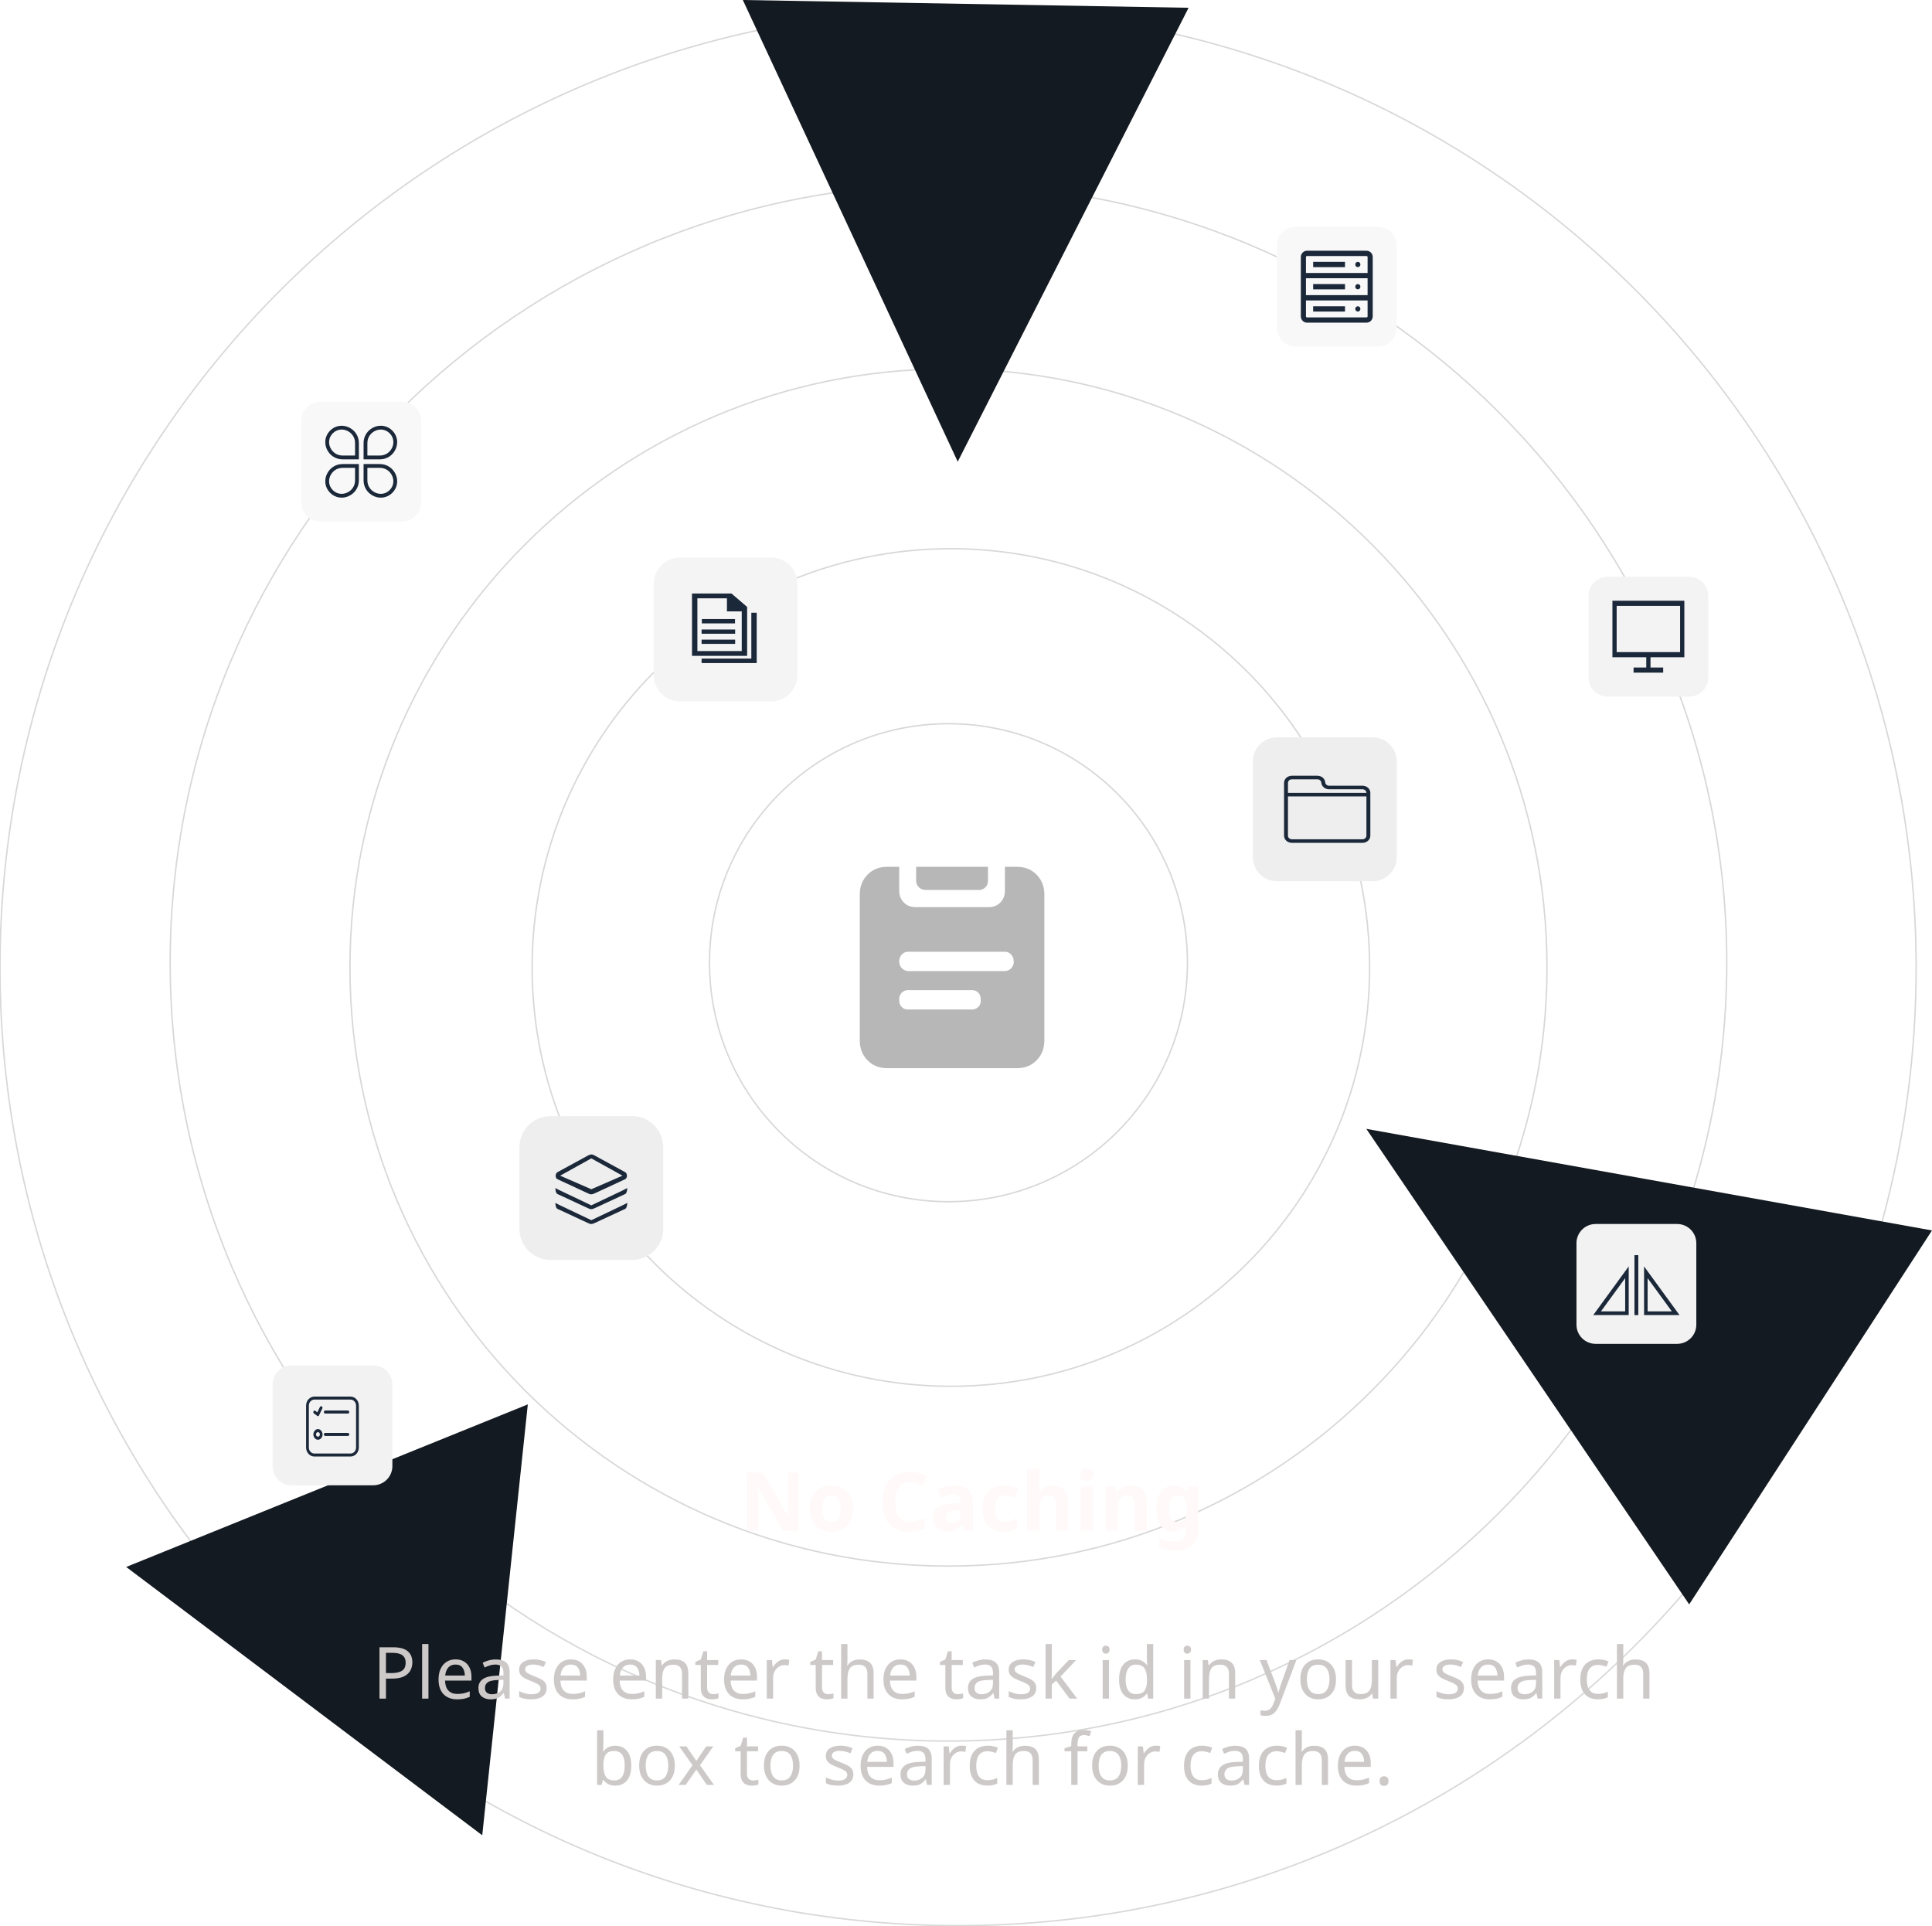
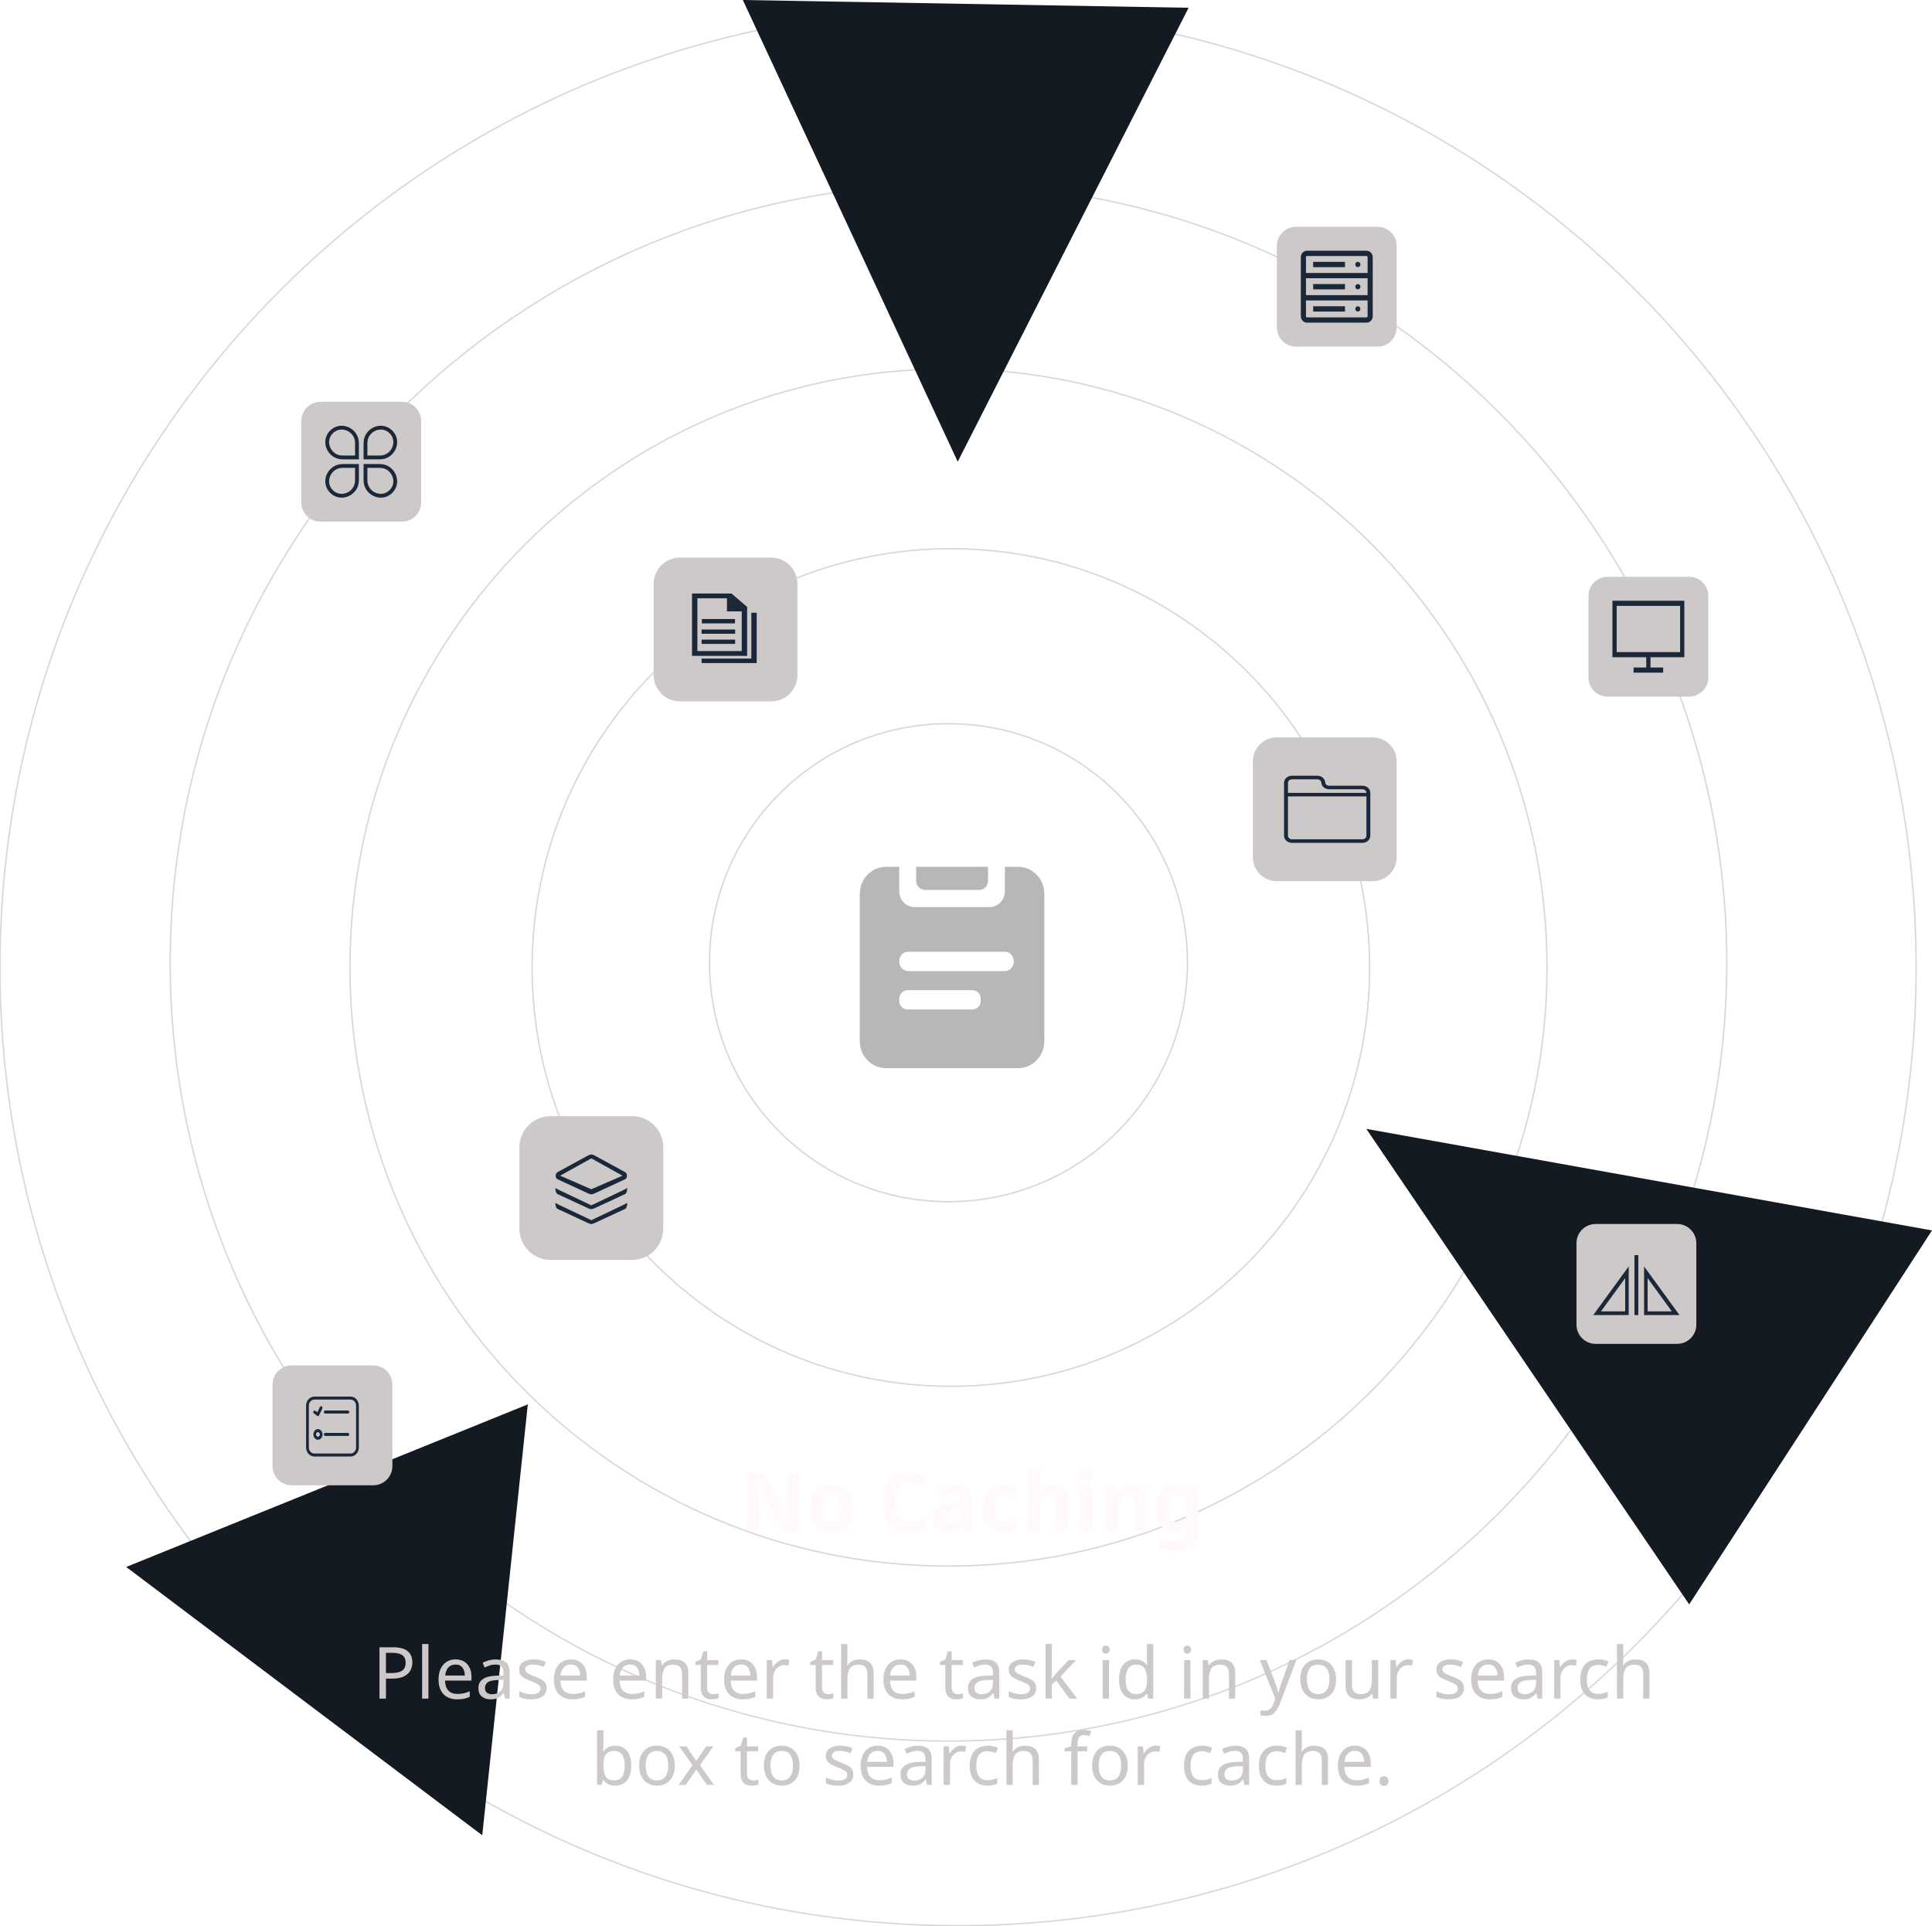
<svg xmlns="http://www.w3.org/2000/svg" width="806.025px" height="803.299px" viewBox="0 0 806.025 803.299" version="1.1">
  <g id="页面-1" stroke="none" stroke-width="1" fill="none" fill-rule="evenodd">
    <g id="编组">
      <circle id="椭圆形" stroke="#D8D8D8" stroke-width="0.6" cx="399.7" cy="403.599" r="399.7" />
      <circle id="椭圆形" stroke="#D8D8D8" stroke-width="0.6" cx="395.7" cy="401.599" r="324.7" />
      <circle id="椭圆形" stroke="#D8D8D8" stroke-width="0.6" cx="395.7" cy="403.599" r="249.7" />
      <circle id="椭圆形" stroke="#D8D8D8" stroke-width="0.6" cx="396.7" cy="403.599" r="174.7" />
      <circle id="椭圆形" stroke="#D8D8D8" stroke-width="0.6" cx="395.7" cy="401.599" r="99.7" />
      <polygon id="三角形" fill="#141A21" fill-rule="nonzero" transform="translate(173.5599, 647.7445) rotate(37) translate(-173.5599, -647.7445)" points="173.56 570.244 266.56 725.244 80.56 725.244" />
      <polygon id="三角形" fill="#141A21" fill-rule="nonzero" transform="translate(401.2235, 97.1085) rotate(-179) translate(-401.2235, -97.1085)" points="401.224 1.609 494.224 192.609 308.224 192.609" />
      <polygon id="三角形" fill="#141A21" fill-rule="nonzero" transform="translate(662.7, 531.0995) rotate(-57) translate(-662.7, -531.0995)" points="662.7 420.599 755.7 641.599 569.7 641.599" />
      <g transform="translate(358.7, 361.5995)" fill="#B7B7B7" fill-rule="nonzero" id="形状">
        <path d="M27.234,9.654 L49.668,9.654 C50.778,9.654 51.693,9.29 52.411,8.56 C53.129,7.831 53.488,6.902 53.488,5.773 L53.488,0.001 L23.512,0.001 L23.512,5.773 C23.512,6.835 23.871,7.73 24.59,8.46 C25.308,9.19 26.189,9.588 27.234,9.654 Z M65.93,0 L60.542,0 L60.542,10.252 C60.476,12.109 59.84,13.652 58.632,14.879 C57.423,16.107 55.905,16.754 54.076,16.82 L22.924,16.82 C21.095,16.754 19.577,16.107 18.369,14.879 C17.161,13.652 16.524,12.109 16.458,10.252 L16.458,0 L11.07,0 C7.935,0.066 5.323,1.161 3.233,3.284 C1.143,5.407 0.066,8.061 0,11.246 L0,72.753 C0.066,75.938 1.143,78.592 3.233,80.715 C5.323,82.839 7.935,83.934 11.07,84 L65.93,84 C69.065,83.934 71.677,82.839 73.767,80.715 C75.857,78.592 76.934,75.938 77,72.753 L77,11.246 C76.934,8.061 75.857,5.407 73.767,3.284 C71.677,1.161 69.065,0.066 65.93,0 Z M47.219,59.518 L19.789,59.518 C18.81,59.451 18.01,59.069 17.389,58.372 C16.768,57.676 16.458,56.83 16.458,55.834 L16.458,55.237 C16.458,54.242 16.752,53.397 17.34,52.7 C17.927,52.003 18.711,51.588 19.691,51.455 L47.121,51.455 C48.101,51.522 48.901,51.903 49.521,52.6 C50.142,53.296 50.452,54.143 50.452,55.138 L50.452,55.735 C50.517,56.73 50.239,57.576 49.618,58.273 C48.998,58.97 48.198,59.385 47.219,59.518 L47.219,59.518 Z M60.542,43.493 L20.181,43.493 C19.136,43.427 18.271,43.046 17.585,42.349 C16.899,41.652 16.524,40.773 16.458,39.711 L16.458,39.115 C16.524,38.119 16.899,37.256 17.585,36.526 C18.271,35.796 19.136,35.431 20.181,35.431 L60.542,35.431 C61.521,35.431 62.37,35.796 63.089,36.526 C63.807,37.256 64.167,38.119 64.167,39.115 L64.264,39.711 C64.199,40.773 63.824,41.652 63.138,42.349 C62.452,43.046 61.587,43.427 60.542,43.493 Z">
                </path>
      </g>
-       <rect id="矩形" fill="#EEEEEE" fill-rule="nonzero" x="522.7" y="307.599" width="60" height="60" rx="10">
+       <rect id="矩形" fill="#CEC9C9" fill-rule="nonzero" x="522.7" y="307.599" width="60" height="60" rx="10">
            </rect>
-       <rect id="矩形" fill="#F3F3F3" fill-rule="nonzero" x="662.7" y="240.599" width="50" height="50" rx="8">
+       <rect id="矩形" fill="#CEC9C9" fill-rule="nonzero" x="662.7" y="240.599" width="50" height="50" rx="8">
            </rect>
-       <rect id="矩形" fill="#F8F8F8" fill-rule="nonzero" x="532.7" y="94.599" width="50" height="50" rx="8">
+       <rect id="矩形" fill="#CEC9C9" fill-rule="nonzero" x="532.7" y="94.599" width="50" height="50" rx="8">
            </rect>
-       <rect id="矩形" fill="#F8F8F8" fill-rule="nonzero" x="125.7" y="167.599" width="50" height="50" rx="8">
+       <rect id="矩形" fill="#CEC9C9" fill-rule="nonzero" x="125.7" y="167.599" width="50" height="50" rx="8">
            </rect>
-       <rect id="矩形" fill="#F2F2F2" fill-rule="nonzero" x="657.7" y="510.599" width="50" height="50" rx="8">
+       <rect id="矩形" fill="#CEC9C9" fill-rule="nonzero" x="657.7" y="510.599" width="50" height="50" rx="8">
            </rect>
-       <rect id="矩形" fill="#F2F2F2" fill-rule="nonzero" x="113.7" y="569.599" width="50" height="50" rx="8">
+       <rect id="矩形" fill="#CEC9C9" fill-rule="nonzero" x="113.7" y="569.599" width="50" height="50" rx="8">
            </rect>
      <g transform="translate(127.7, 582.5995)" fill="#1B283A" fill-rule="nonzero" id="形状">
        <path d="M18.545,0 L3.455,0 C1.555,0 0,1.688 0,3.75 L0,21.25 C0,23.312 1.555,25 3.455,25 L18.545,25 C20.445,25 22,23.312 22,21.25 L22,3.75 C22,1.688 20.445,0 18.545,0 Z M20.848,21.25 C20.848,22.625 19.812,23.75 18.545,23.75 L3.455,23.75 C2.188,23.75 1.152,22.625 1.152,21.25 L1.152,3.75 C1.152,2.375 2.188,1.25 3.455,1.25 L18.545,1.25 C19.812,1.25 20.848,2.375 20.848,3.75 L20.848,21.25 Z">
                </path>
        <path d="M17.397,15.142 L7.97,15.142 C7.641,15.142 7.422,15.396 7.422,15.777 C7.422,16.158 7.641,16.412 7.97,16.412 L17.452,16.412 C17.781,16.412 18,16.158 18,15.777 C18,15.396 17.726,15.142 17.397,15.142 L17.397,15.142 Z M4.956,13.554 C3.915,13.554 3.038,14.57 3.038,15.777 C3.038,16.984 3.915,18 4.956,18 C5.997,18 6.874,16.984 6.874,15.777 C6.819,14.57 5.997,13.554 4.956,13.554 Z M4.956,16.73 C4.517,16.73 4.134,16.285 4.134,15.777 C4.134,15.269 4.463,14.824 4.956,14.824 C5.394,14.824 5.778,15.269 5.778,15.777 C5.723,16.285 5.394,16.73 4.956,16.73 L4.956,16.73 Z M17.397,5.805 L7.97,5.805 C7.641,5.805 7.422,6.059 7.422,6.44 C7.422,6.821 7.641,7.075 7.97,7.075 L17.452,7.075 C17.781,7.075 18,6.821 18,6.44 C18,6.059 17.726,5.805 17.397,5.805 L17.397,5.805 Z M4.627,8.028 C4.737,8.091 4.846,8.155 4.956,8.155 L5.066,8.155 C5.23,8.091 5.34,8.028 5.394,7.837 L6.765,4.979 C6.929,4.661 6.819,4.28 6.545,4.09 C6.271,3.899 5.942,4.026 5.778,4.344 L4.682,6.567 L3.86,5.932 C3.586,5.741 3.257,5.805 3.092,6.122 C2.928,6.44 2.983,6.821 3.257,7.011 L4.627,8.028 Z">
                </path>
      </g>
-       <rect id="矩形" fill="#EEEEEE" fill-rule="nonzero" x="216.7" y="465.599" width="60" height="60" rx="13">
+       <rect id="矩形" fill="#CEC9C9" fill-rule="nonzero" x="216.7" y="465.599" width="60" height="60" rx="13">
            </rect>
-       <rect id="矩形" fill="#F4F4F4" fill-rule="nonzero" x="272.7" y="232.599" width="60" height="60" rx="11">
+       <rect id="矩形" fill="#CEC9C9" fill-rule="nonzero" x="272.7" y="232.599" width="60" height="60" rx="11">
            </rect>
      <g transform="translate(288.7, 247.5995)" fill="#1B283A" fill-rule="nonzero" id="形状">
        <path d="M23,5.584 L16.496,0 L0,0 L0,26 L23,26 L23,5.584 Z M2.247,24.002 L2.247,1.998 L14.579,1.998 L14.579,7.452 L20.753,7.452 L20.753,24.002 L2.247,24.002 Z">
                </path>
        <path d="M24.752,8 L24.752,27.136 L4,27.136 L4,29 L27,29 L27,8 L24.752,8 Z M4.106,10.634 L17.946,10.634 L17.946,12.452 L4.106,12.452 L4.106,10.634 Z">
                </path>
        <path d="M4,15 L18,15 L18,16.772 L4,16.772 L4,15 Z M4,19.228 L18,19.228 L18,21 L4,21 L4,19.228 Z">
                </path>
      </g>
      <g transform="translate(231.7, 481.5995)" fill="#1B283A" fill-rule="nonzero" id="形状">
        <path d="M29.142,16.493 L16.415,22.4 C15.196,22.948 14.711,22.948 13.586,22.4 L0.858,16.493 C0.182,16.122 0,14.751 0,14.003 C0.85,14.504 2.044,15.062 2,15.034 L15,21.222 L28,15.034 C28.022,15.028 29.182,14.425 30,14.003 C30,14.768 29.77,16.19 29.142,16.493 Z M29.142,10.304 L16.415,16.212 C15.196,16.759 14.711,16.759 13.586,16.212 L0.858,10.304 C-0.142,9.756 -0.111,8.031 0.858,7.387 L13.586,0.447 C14.711,-0.133 15.414,-0.165 16.415,0.447 L29.142,7.387 C30.111,7.934 30.079,9.852 29.142,10.304 Z M15,1.625 L2,8.845 L15,14.502 L28,8.845 L15,1.625 Z M15,27.412 L28,21.222 C28.022,21.217 29.181,20.613 30,20.191 C30,20.957 29.77,22.378 29.142,22.681 L16.415,28.589 C15.196,29.137 14.711,29.137 13.586,28.589 L0.858,22.681 C0.182,22.31 0,20.94 0,20.191 C0.85,20.692 2.044,21.251 2,21.222 L15,27.412 Z">
                </path>
      </g>
      <g transform="translate(664.7, 523.5995)" fill="#1B283A" fill-rule="nonzero">
        <polygon id="路径" points="17.192 2.21813986e-15 18.8 2.21813986e-15 18.8 24.999 17.192 24.999 17.192 0">
                </polygon>
        <path d="M0.305,24.578 L0.305,24.579 L0,24.998 L0.61,24.998 L0.611,24.999 L1.492,24.999 L2.089,24.999 L14.792,24.999 L14.792,23.436 L14.792,7.551 L14.792,6.731 L14.792,4.681 L1.137,23.436 L0.305,24.578 Z M3.22,23.434 L3.684,22.805 L3.685,22.806 L13.314,9.581 L13.314,22.843 L13.315,22.843 L13.315,23.436 L13.315,23.436 L13.174,23.436 L13.174,23.436 L4.333,23.436 L3.576,23.436 L3.576,23.436 L3.576,23.435 L3.22,23.434 Z" id="形状" />
        <path d="M35.382,24.999 L36,24.997 L35.571,24.419 L21.203,4.698 L21.203,6.747 L21.203,7.566 L21.203,24.999 L34.501,24.999 L35.062,24.999 L35.059,25 L35.324,24.999 L35.381,24.999 L35.382,24.999 Z M31.781,23.438 L31.782,23.436 L22.819,23.436 L22.819,23.435 L22.682,23.435 L22.682,22.971 L22.68,22.971 L22.68,9.594 L32.197,22.655 L32.198,22.655 L32.463,23.022 L32.463,23.024 L32.763,23.438 L31.781,23.438 Z" id="形状" />
      </g>
      <g transform="translate(672.7, 250.5995)" fill="#1B283A" fill-rule="nonzero" id="形状">
        <path d="M15.882,23.571 L15.882,27.857 L21.176,27.857 L21.176,30 L8.824,30 L8.824,27.857 L14.118,27.857 L14.118,23.571 L0,23.571 L0,0 L30,0 L30,23.571 L15.882,23.571 Z M15.882,21.429 L28.235,21.429 L28.235,2.143 L1.765,2.143 L1.765,21.429 L15.882,21.429 Z">
                </path>
      </g>
      <g transform="translate(135.7, 177.5995)" fill="#1B283A" fill-rule="nonzero" id="形状">
        <path d="M22.814,14.019 L15.981,14.019 L15.981,7.186 C15.981,5.701 16.425,4.284 17.264,3.092 C18.044,1.983 19.128,1.112 20.397,0.574 C21.622,0.053 22.94,-0.117 24.212,0.079 C25.582,0.288 26.85,0.928 27.88,1.925 L27.977,2.022 L28.075,2.12 C29.072,3.15 29.712,4.418 29.921,5.787 C30.117,7.056 29.947,8.378 29.426,9.603 C28.888,10.871 28.017,11.955 26.908,12.736 C25.715,13.578 24.299,14.019 22.814,14.019 L22.814,14.019 Z M17.571,12.429 L22.814,12.429 C23.97,12.429 25.069,12.085 25.994,11.439 C26.861,10.828 27.544,9.979 27.963,8.985 C28.368,8.031 28.501,7.012 28.35,6.033 C28.187,4.974 27.71,4.031 26.933,3.229 C26.908,3.204 26.883,3.175 26.854,3.15 C26.828,3.125 26.8,3.099 26.774,3.07 C25.972,2.293 25.025,1.817 23.97,1.654 C22.991,1.502 21.972,1.636 21.018,2.041 C20.024,2.463 19.175,3.143 18.565,4.01 C17.914,4.931 17.575,6.03 17.575,7.189 L17.571,12.429 L17.571,12.429 Z M14.019,14.019 L7.186,14.019 C5.701,14.019 4.285,13.574 3.092,12.736 C1.983,11.955 1.112,10.871 0.574,9.603 C0.053,8.378 -0.117,7.059 0.079,5.791 C0.288,4.422 0.928,3.153 1.925,2.124 L2.023,2.026 L2.12,1.929 C3.15,0.931 4.418,0.292 5.788,0.082 C7.056,-0.113 8.378,0.057 9.603,0.577 C10.872,1.116 11.956,1.986 12.736,3.096 C13.575,4.288 14.019,5.704 14.019,7.189 L14.019,14.019 Z M6.821,1.592 C6.557,1.592 6.294,1.614 6.033,1.654 C4.975,1.817 4.032,2.293 3.229,3.07 C3.204,3.096 3.175,3.121 3.15,3.15 L3.07,3.229 C2.294,4.031 1.817,4.978 1.654,6.033 C1.502,7.012 1.636,8.031 2.041,8.985 C2.463,9.979 3.143,10.828 4.01,11.439 C4.931,12.089 6.03,12.429 7.19,12.429 L12.433,12.429 L12.433,7.186 C12.433,6.03 12.089,4.931 11.443,4.006 C10.832,3.139 9.983,2.456 8.989,2.037 C8.285,1.744 7.547,1.592 6.821,1.592 Z M6.821,30 C6.474,30 6.131,29.975 5.791,29.921 C4.422,29.711 3.154,29.071 2.124,28.074 L2.026,27.977 L1.929,27.879 C0.931,26.849 0.292,25.581 0.082,24.212 C-0.113,22.943 0.057,21.621 0.577,20.396 C1.116,19.128 1.986,18.044 3.096,17.263 C4.288,16.425 5.705,15.981 7.19,15.981 L14.023,15.981 L14.023,22.813 C14.023,24.298 13.578,25.715 12.74,26.907 C11.956,28.016 10.872,28.891 9.603,29.425 C8.707,29.805 7.761,30 6.821,30 Z M7.186,17.574 C6.03,17.574 4.931,17.917 4.006,18.564 C3.139,19.175 2.456,20.024 2.037,21.017 C1.632,21.971 1.499,22.99 1.65,23.969 C1.813,25.028 2.29,25.971 3.067,26.773 C3.092,26.799 3.117,26.828 3.146,26.853 L3.226,26.932 C4.028,27.709 4.975,28.186 6.03,28.349 C7.009,28.5 8.028,28.367 8.982,27.962 C9.976,27.539 10.825,26.86 11.435,25.993 C12.086,25.072 12.425,23.973 12.425,22.813 L12.425,17.574 L7.186,17.574 Z M23.179,30 C22.239,30 21.293,29.805 20.397,29.425 C19.128,28.887 18.044,28.016 17.264,26.907 C16.425,25.715 15.981,24.298 15.981,22.813 L15.981,15.984 L22.814,15.984 C24.299,15.984 25.715,16.429 26.908,17.267 C28.017,18.047 28.888,19.131 29.426,20.4 C29.947,21.624 30.117,22.943 29.921,24.215 C29.712,25.585 29.072,26.853 28.075,27.883 L27.977,27.98 L27.88,28.078 C26.85,29.075 25.582,29.715 24.212,29.924 C23.869,29.975 23.526,30 23.179,30 L23.179,30 Z M17.571,17.574 L17.571,22.813 C17.571,23.969 17.914,25.068 18.561,25.993 C19.172,26.86 20.021,27.539 21.014,27.962 C21.968,28.367 22.987,28.5 23.967,28.349 C25.025,28.186 25.968,27.709 26.771,26.932 C26.796,26.907 26.825,26.882 26.85,26.853 C26.875,26.828 26.901,26.799 26.93,26.773 C27.706,25.971 28.183,25.025 28.346,23.969 C28.498,22.99 28.364,21.971 27.959,21.017 C27.537,20.024 26.857,19.175 25.99,18.564 C25.069,17.914 23.97,17.574 22.81,17.574 L17.571,17.574 L17.571,17.574 Z">
                </path>
      </g>
      <g transform="translate(535.7, 323.5995)" fill="#1B283A" fill-rule="nonzero" id="形状">
        <path d="M32.727,4.165 L18.805,4.165 C17.96,4.165 17.265,3.582 17.178,2.833 C17.176,2.798 17.173,2.763 17.17,2.728 C17.169,2.71 17.169,2.693 17.169,2.676 L17.169,2.681 L17.165,2.681 C17.001,1.175 15.606,0 13.909,0 L3.273,0 C1.466,0 0,1.334 0,2.979 L0,25.021 C0,26.666 1.465,28 3.273,28 L32.727,28 C34.534,28 36,26.666 36,25.021 L36,7.145 C36,5.499 34.535,4.165 32.727,4.165 Z M34.364,25.021 C34.364,25.843 33.631,26.51 32.727,26.51 L3.273,26.51 C2.369,26.51 1.636,25.843 1.636,25.021 L1.636,8.634 L34.364,8.634 L34.364,25.021 Z M1.636,7.145 L1.636,2.979 C1.636,2.157 2.369,1.49 3.273,1.49 L13.909,1.49 C14.755,1.49 15.45,2.074 15.536,2.823 C15.538,2.858 15.541,2.892 15.544,2.927 C15.545,2.944 15.545,2.962 15.545,2.979 L15.549,2.979 C15.716,4.482 17.11,5.655 18.805,5.655 L32.727,5.655 C33.631,5.655 34.364,6.322 34.364,7.145 L1.636,7.145 L1.636,7.145 Z">
                </path>
      </g>
      <text id="No-Caching" fill="#FFF9F9" fill-rule="nonzero" font-family="MabryPro-Bold, Mabry Pro" font-size="34" font-weight="bold">
        <tspan x="308.7" y="638.599">No Caching</tspan>
      </text>
      <text id="Please-enter-the-task-id-in-your-search" fill="#CEC9C9" fill-rule="nonzero" font-family="MabryPro-Light, Mabry Pro" font-size="30" font-weight="300">
        <tspan x="155.411" y="708.599">Please enter the task id in your search</tspan>
      </text>
      <text id="box-to-search-for-cache." fill="#CEC9C9" fill-rule="nonzero" font-family="MabryPro-Light, Mabry Pro" font-size="30" font-weight="300">
        <tspan x="246.554" y="744.599">box to search for cache.</tspan>
      </text>
      <g transform="translate(542.7, 104.5995)" fill="#1B283A" fill-rule="nonzero" id="形状">
        <path d="M27.429,0 C28.849,0 30,1.185 30,2.647 L30,27.353 C30,28.815 28.849,30 27.429,30 L2.571,30 C1.151,30 0,28.815 0,27.353 L0,2.647 C0,1.185 1.151,0 2.571,0 L27.429,0 Z M27.857,20.735 L2.143,20.735 L2.143,27.353 C2.142,27.584 2.315,27.777 2.539,27.794 L27.429,27.794 C27.653,27.795 27.84,27.617 27.857,27.386 L27.857,20.735 Z M18.429,23.162 L18.429,25.368 L5.143,25.368 L5.143,23.162 L18.429,23.162 Z M23.786,23.162 C24.377,23.162 24.857,23.656 24.857,24.265 C24.857,24.874 24.377,25.368 23.786,25.368 C23.194,25.368 22.714,24.874 22.714,24.265 C22.714,23.656 23.194,23.162 23.786,23.162 Z M27.857,11.471 L2.143,11.471 L2.143,18.529 L27.857,18.529 L27.857,11.471 Z M18.429,13.897 L18.429,16.103 L5.143,16.103 L5.143,13.897 L18.429,13.897 Z M23.786,13.897 C24.377,13.897 24.857,14.391 24.857,15 C24.857,15.609 24.377,16.103 23.786,16.103 C23.194,16.103 22.714,15.609 22.714,15 C22.714,14.391 23.194,13.897 23.786,13.897 Z M27.429,2.206 L2.571,2.206 C2.347,2.205 2.16,2.383 2.143,2.614 L2.143,9.265 L27.857,9.265 L27.857,2.647 C27.858,2.416 27.685,2.223 27.461,2.206 L27.429,2.206 Z M18.429,4.632 L18.429,6.838 L5.143,6.838 L5.143,4.632 L18.429,4.632 Z M23.786,4.632 C24.377,4.632 24.857,5.126 24.857,5.735 C24.857,6.344 24.377,6.838 23.786,6.838 C23.194,6.838 22.714,6.344 22.714,5.735 C22.714,5.126 23.194,4.632 23.786,4.632 Z">
                </path>
      </g>
    </g>
  </g>
</svg>
